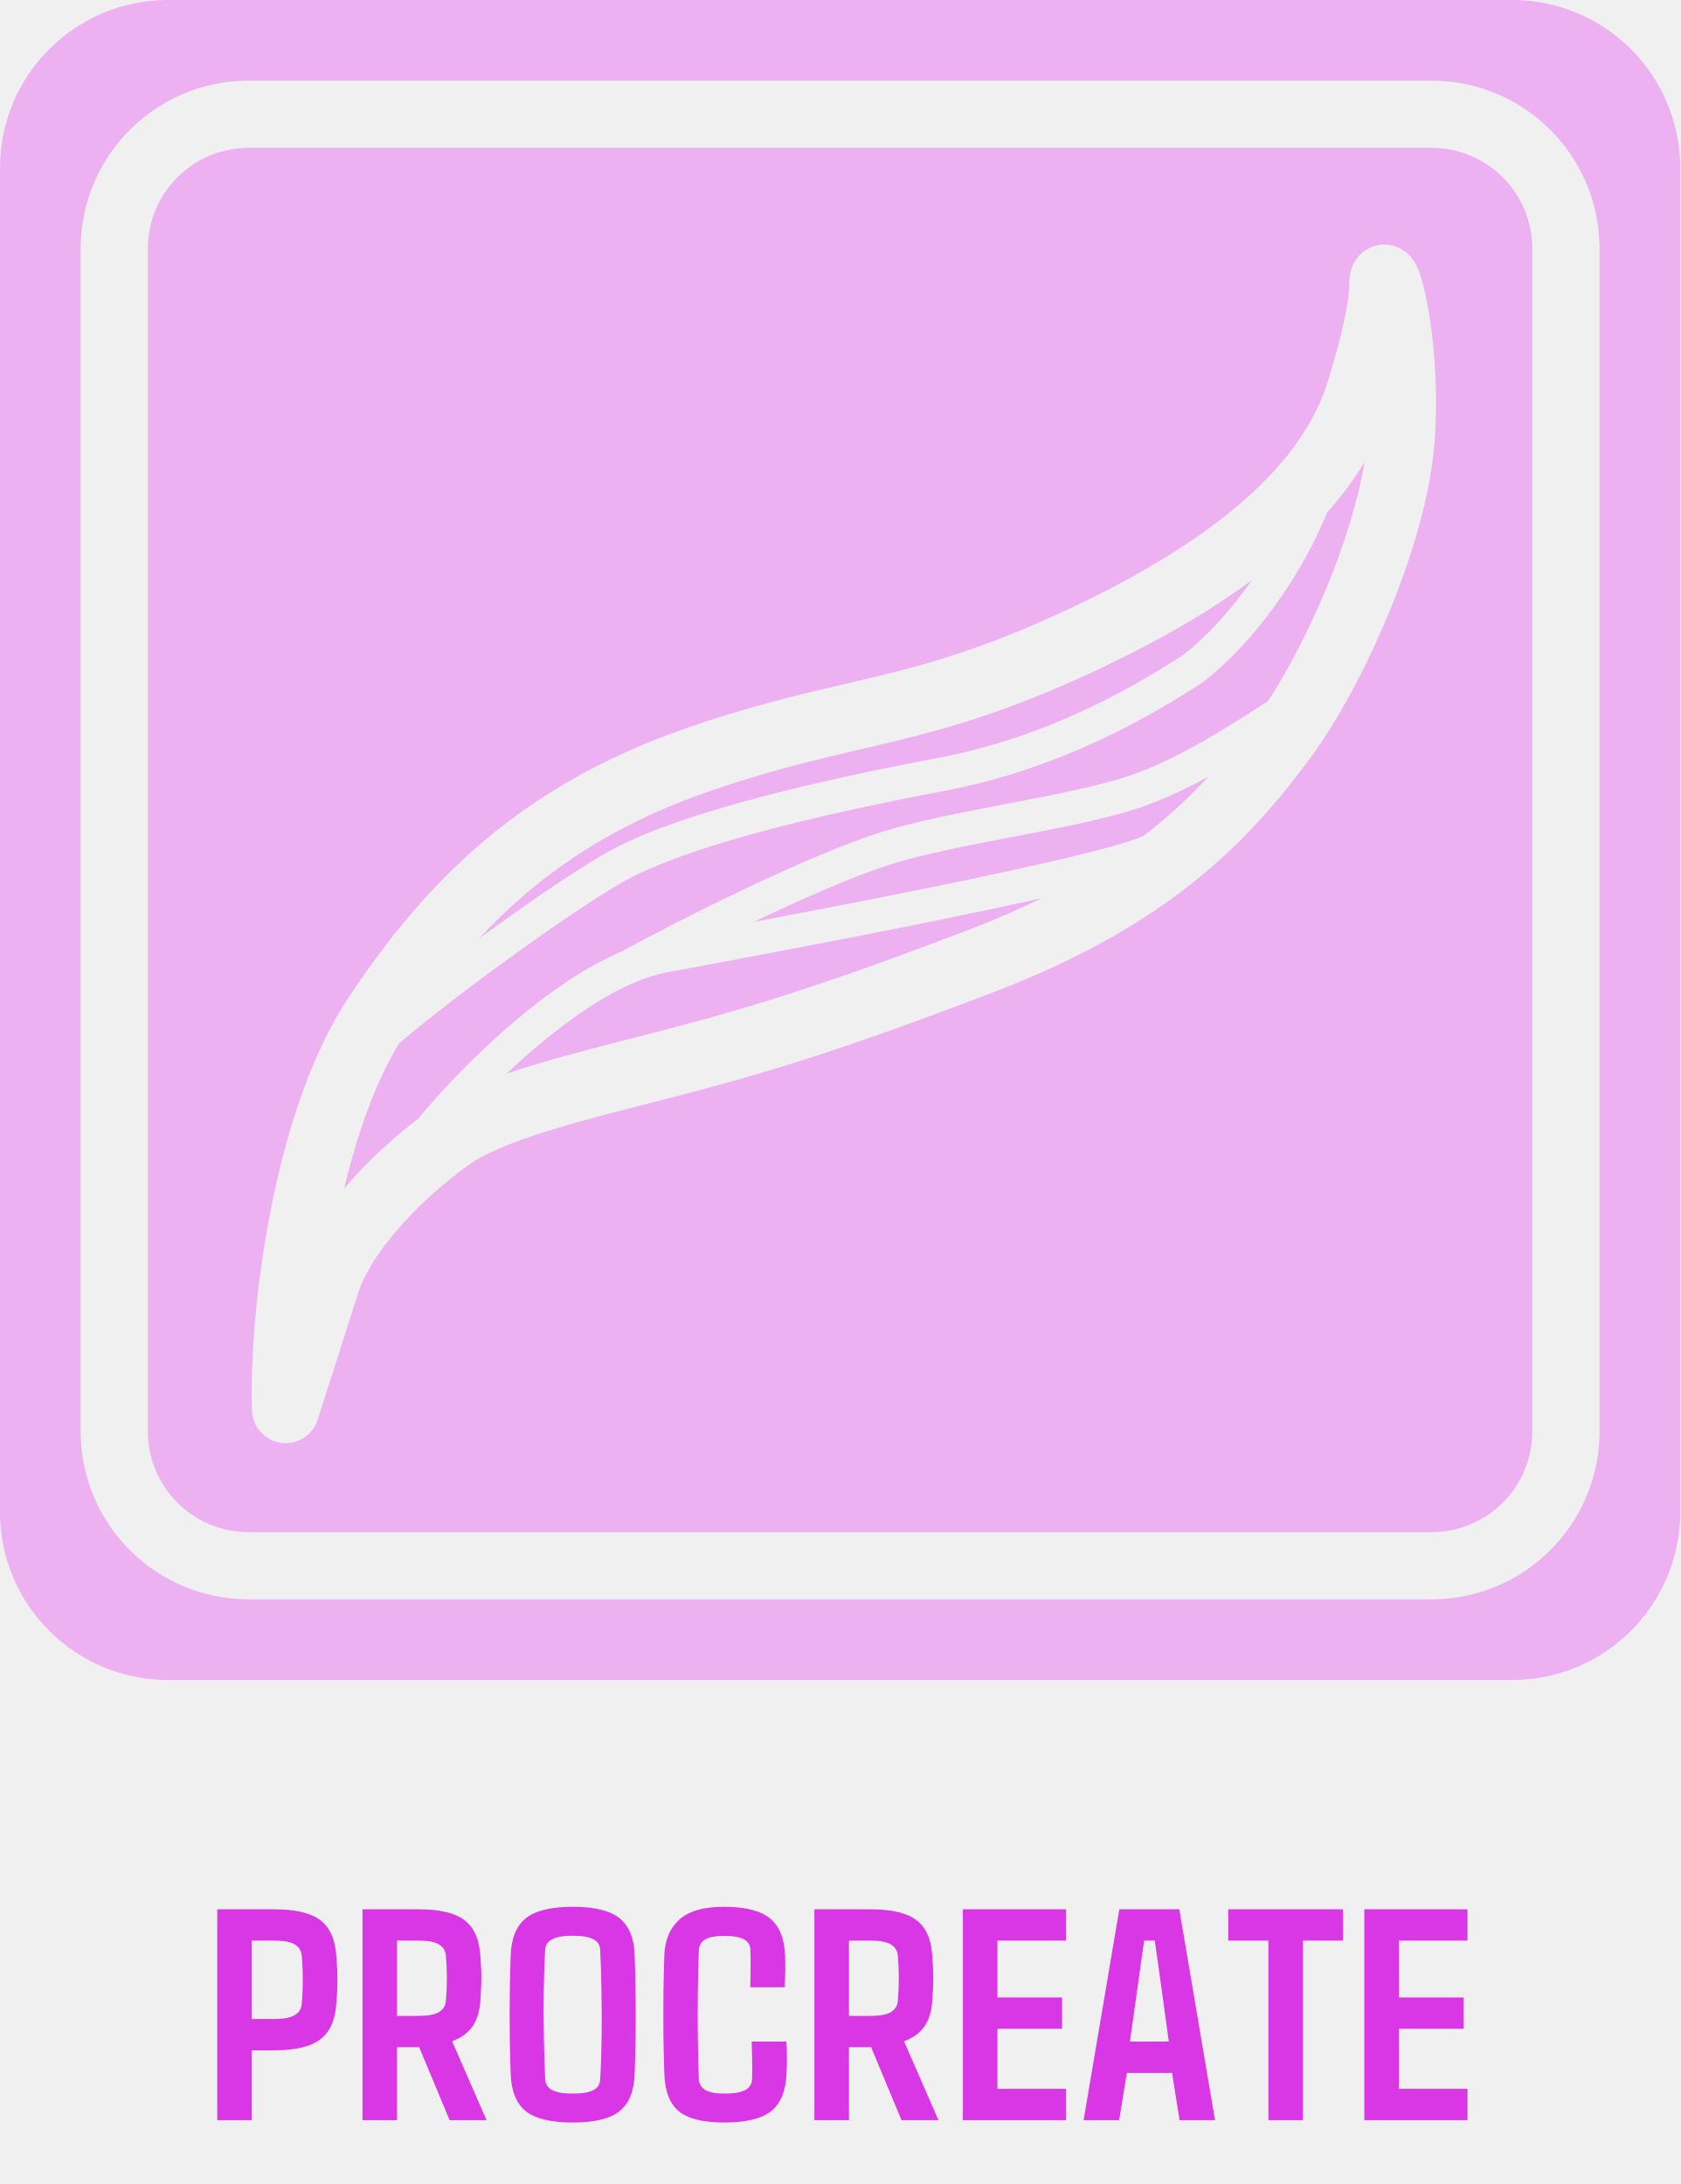
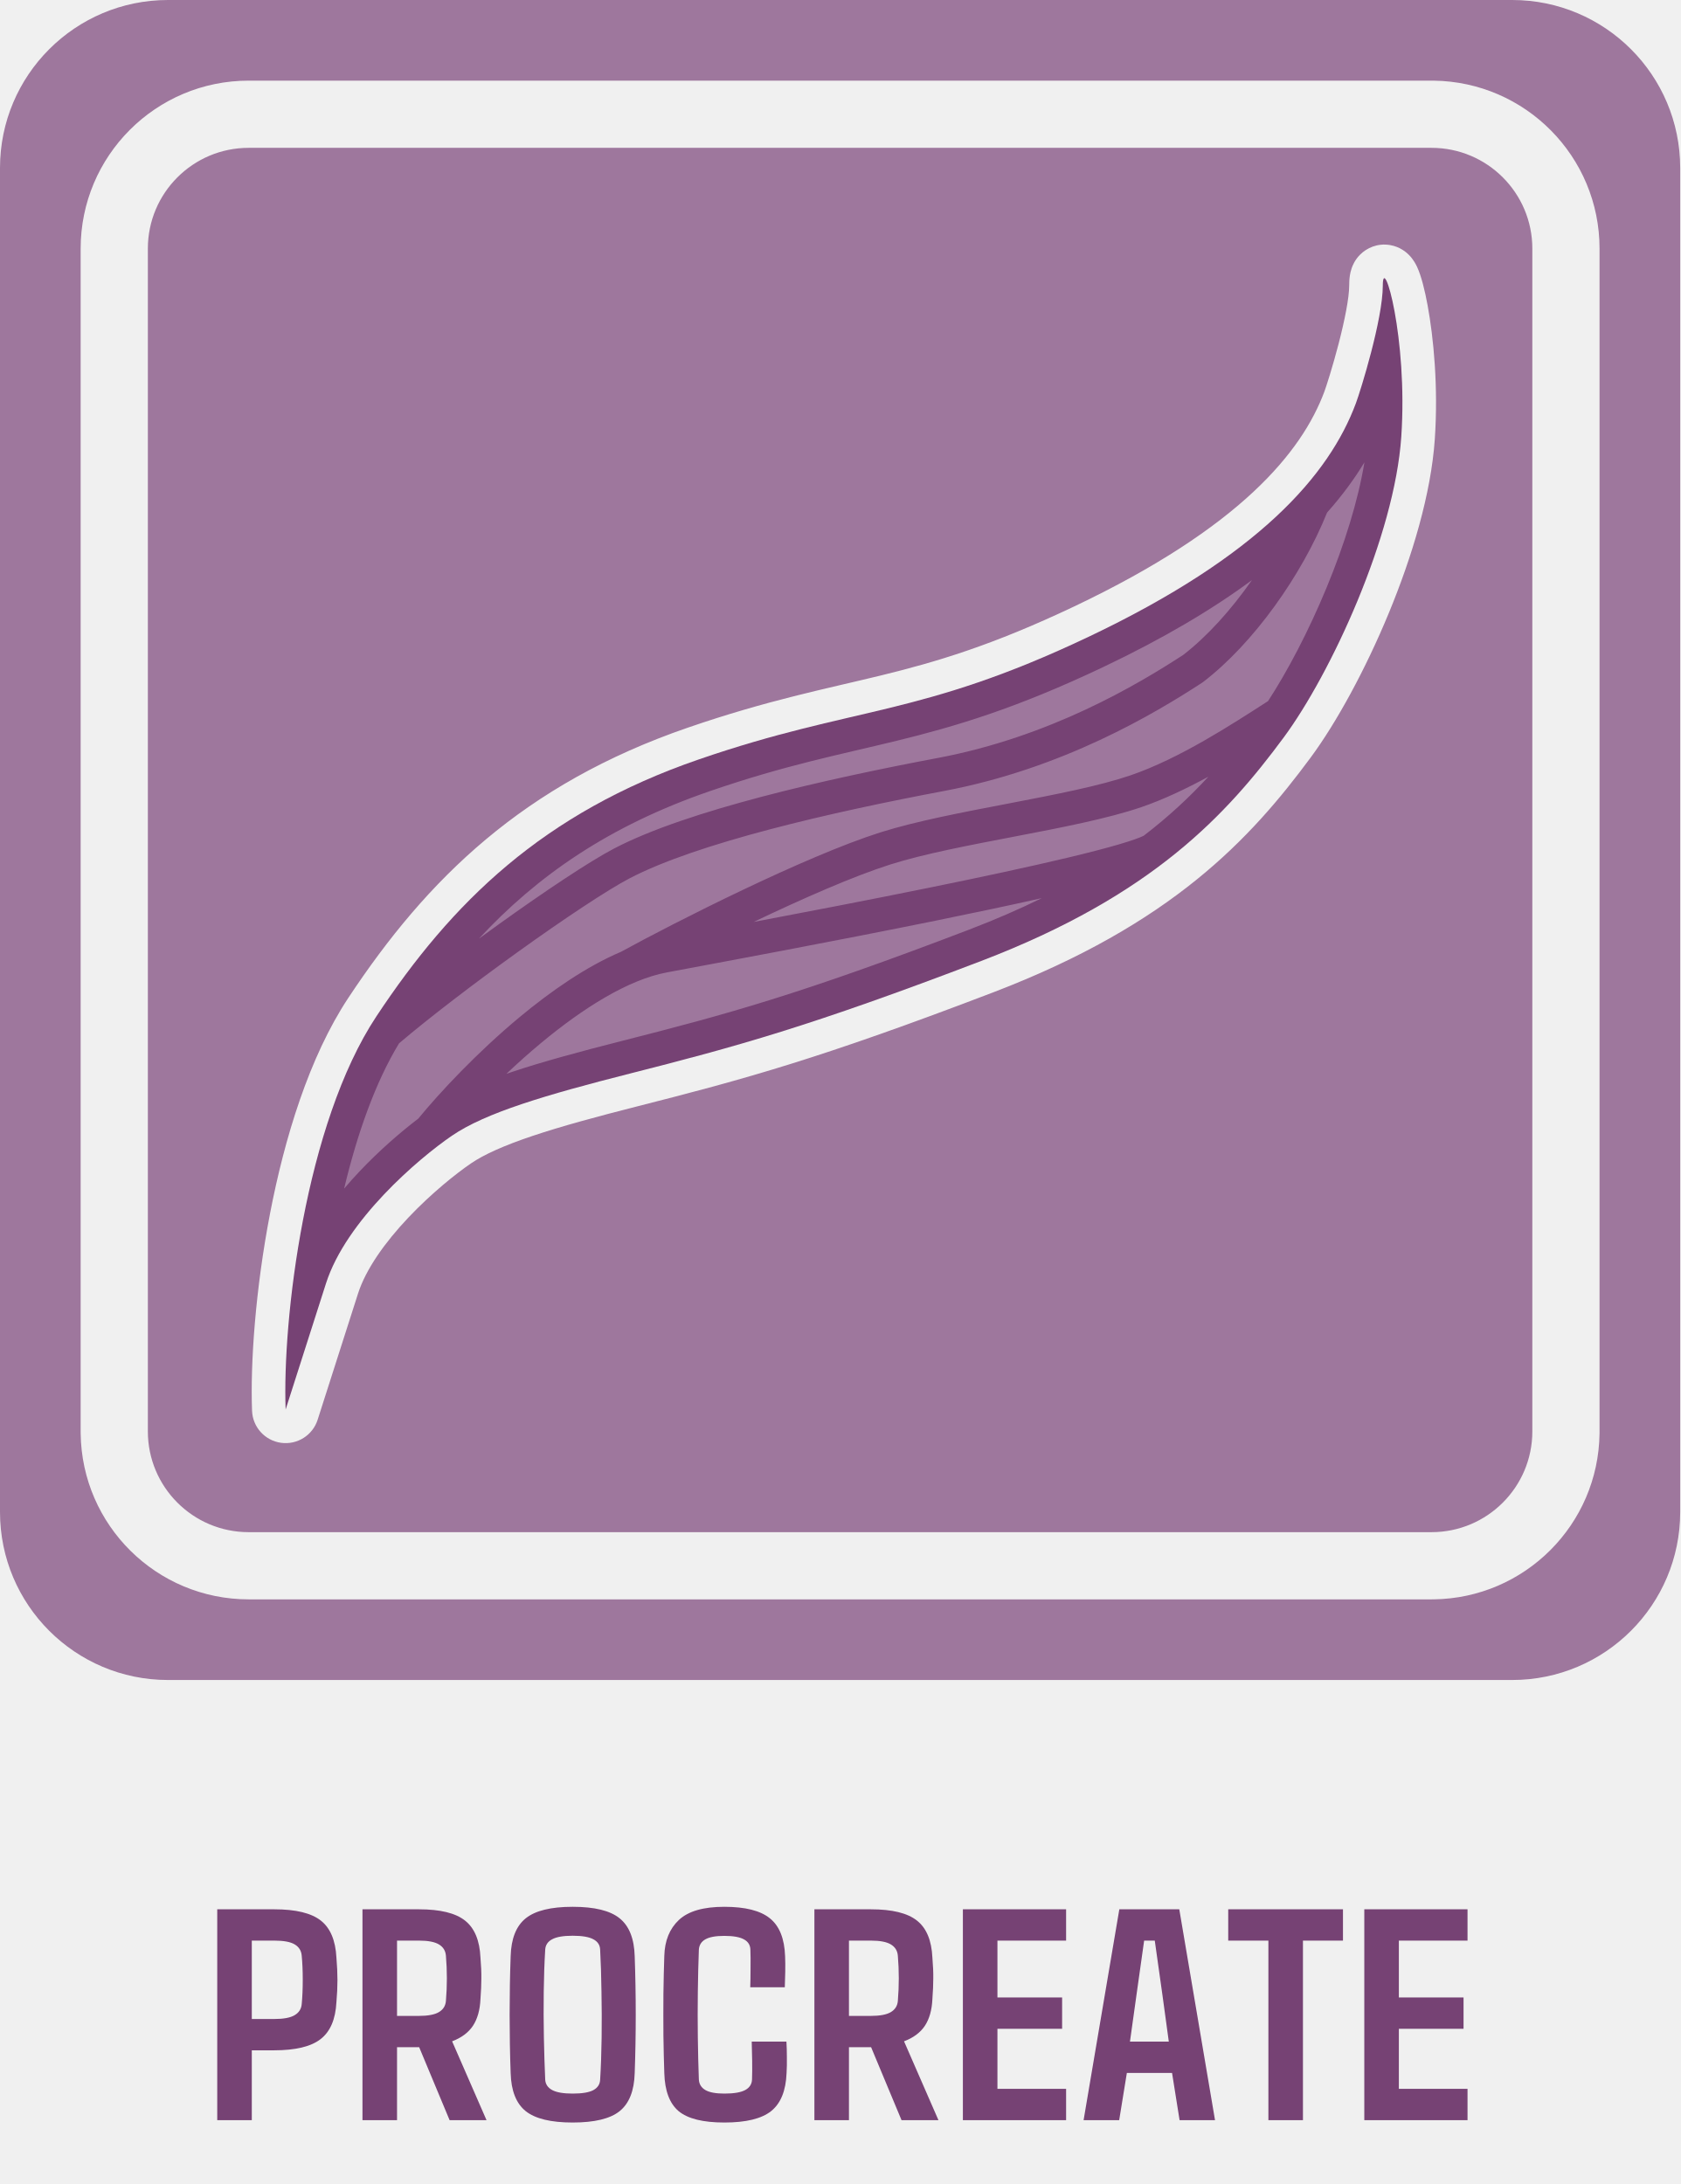
<svg xmlns="http://www.w3.org/2000/svg" width="500" height="650" viewBox="0 0 500 650" fill="none">
  <g clip-path="url(#clip0_26_81)">
-     <path d="M74.932 631H64.649V568.246H81.656C88.013 568.246 92.613 569.359 95.455 571.586C98.297 573.812 99.849 577.489 100.113 582.616C100.318 585.048 100.421 587.289 100.421 589.34C100.421 591.361 100.318 593.544 100.113 595.888C99.849 600.985 98.282 604.647 95.411 606.874C92.569 609.101 87.94 610.214 81.524 610.214H74.932V631ZM74.932 577.562V600.897H81.524C84.366 600.897 86.417 600.517 87.677 599.755C88.966 598.993 89.669 597.895 89.786 596.459C89.991 594.291 90.094 591.889 90.094 589.252C90.094 586.586 89.991 584.184 89.786 582.045C89.669 580.58 88.98 579.467 87.721 578.705C86.461 577.943 84.439 577.562 81.656 577.562H74.932ZM118.15 631H107.867V568.246H124.698C130.997 568.246 135.552 569.359 138.365 571.586C141.207 573.812 142.745 577.489 142.979 582.616C143.184 585.048 143.272 587.128 143.243 588.856C143.243 590.585 143.155 592.621 142.979 594.965C142.833 598.217 142.086 600.868 140.738 602.919C139.39 604.94 137.325 606.479 134.542 607.533L144.781 631H133.795L124.742 609.291H118.15V631ZM118.15 577.562V599.975H124.566C127.349 599.975 129.371 599.594 130.63 598.832C131.89 598.07 132.579 596.972 132.696 595.536C133.077 591.024 133.077 586.527 132.696 582.045C132.579 580.58 131.89 579.467 130.63 578.705C129.371 577.943 127.393 577.562 124.698 577.562H118.15ZM170.42 631.703C163.946 631.703 159.288 630.575 156.446 628.319C153.604 626.034 152.11 622.255 151.963 616.981C151.758 611.415 151.656 605.629 151.656 599.623C151.656 593.588 151.758 587.787 151.963 582.221C152.11 576.977 153.604 573.212 156.446 570.927C159.288 568.642 163.946 567.499 170.42 567.499C176.924 567.499 181.582 568.642 184.395 570.927C187.237 573.212 188.731 576.977 188.877 582.221C189.082 587.846 189.185 593.661 189.185 599.667C189.185 605.644 189.082 611.415 188.877 616.981C188.731 622.255 187.237 626.034 184.395 628.319C181.582 630.575 176.924 631.703 170.42 631.703ZM170.42 623.09C173.291 623.09 175.357 622.738 176.617 622.035C177.876 621.332 178.536 620.307 178.594 618.959C178.829 615.092 178.975 610.902 179.034 606.391C179.092 601.85 179.078 597.309 178.99 592.768C178.931 588.227 178.799 584.052 178.594 580.243C178.536 578.866 177.862 577.841 176.573 577.167C175.284 576.464 173.233 576.112 170.42 576.112C167.637 576.112 165.601 576.464 164.312 577.167C163.023 577.841 162.334 578.866 162.246 580.243C162.012 584.052 161.866 588.227 161.807 592.768C161.748 597.309 161.763 601.85 161.851 606.391C161.939 610.902 162.071 615.092 162.246 618.959C162.334 620.307 163.023 621.332 164.312 622.035C165.601 622.738 167.637 623.09 170.42 623.09ZM215.571 631.703C209.214 631.703 204.673 630.575 201.948 628.319C199.253 626.034 197.832 622.255 197.686 616.981C197.569 613.7 197.481 609.979 197.422 605.819C197.393 601.659 197.393 597.499 197.422 593.339C197.481 589.179 197.569 585.443 197.686 582.133C197.803 577.592 199.253 574.018 202.036 571.41C204.82 568.803 209.317 567.499 215.528 567.499C221.768 567.499 226.294 568.642 229.107 570.927C231.948 573.212 233.457 576.977 233.633 582.221C233.692 583.539 233.706 585.077 233.677 586.835C233.648 588.563 233.604 590.102 233.545 591.449H223.262C223.321 589.896 223.35 588.036 223.35 585.868C223.379 583.671 223.364 581.811 223.306 580.287C223.277 578.91 222.647 577.885 221.416 577.211C220.186 576.508 218.223 576.156 215.528 576.156C212.949 576.156 211.06 576.508 209.859 577.211C208.687 577.885 208.057 578.91 207.969 580.287C207.822 584.213 207.72 588.417 207.661 592.899C207.603 597.353 207.603 601.82 207.661 606.303C207.72 610.785 207.822 614.989 207.969 618.915C208.057 620.292 208.701 621.332 209.903 622.035C211.104 622.738 212.993 623.09 215.571 623.09C218.413 623.09 220.479 622.738 221.768 622.035C223.057 621.332 223.731 620.292 223.789 618.915C223.848 617.362 223.863 615.487 223.833 613.29C223.804 611.063 223.76 609.174 223.701 607.621H234.029C234.116 609.057 234.16 610.609 234.16 612.279C234.19 613.949 234.16 615.517 234.072 616.981C233.867 622.255 232.329 626.034 229.458 628.319C226.616 630.575 221.988 631.703 215.571 631.703ZM252.637 631H242.354V568.246H259.185C265.483 568.246 270.039 569.359 272.852 571.586C275.693 573.812 277.231 577.489 277.466 582.616C277.671 585.048 277.759 587.128 277.729 588.856C277.729 590.585 277.642 592.621 277.466 594.965C277.319 598.217 276.572 600.868 275.225 602.919C273.877 604.94 271.812 606.479 269.028 607.533L279.268 631H268.281L259.229 609.291H252.637V631ZM252.637 577.562V599.975H259.053C261.836 599.975 263.857 599.594 265.117 598.832C266.377 598.07 267.065 596.972 267.183 595.536C267.563 591.024 267.563 586.527 267.183 582.045C267.065 580.58 266.377 579.467 265.117 578.705C263.857 577.943 261.88 577.562 259.185 577.562H252.637ZM317.256 631H286.538V568.246H317.256V577.562H296.821V594.481H316.069V603.798H296.821V621.684H317.256V631ZM333.051 631H322.461L333.095 568.246H350.937L361.572 631H351.025L348.784 616.938H335.337L333.051 631ZM338.193 593.778L336.259 607.621H347.817L345.927 593.778L343.642 577.562H340.478L338.193 593.778ZM387.739 631H377.455V577.562H365.502V568.246H399.648V577.562H387.739V631ZM436.713 631H405.995V568.246H436.713V577.562H416.279V594.481H435.527V603.798H416.279V621.684H436.713V631Z" fill="#D937E5" />
-     <path d="M450 0C477.614 6.0045e-05 500 22.386 500 50V450C500 477.614 477.614 500 450 500H50C22.386 500 4.52653e-06 477.614 0 450V50C6.44344e-06 22.386 22.386 4.02663e-07 50 0H450ZM74 24C46.386 24 24 46.386 24 74V426L24.004 426.646C24.35 453.963 46.602 476 74 476H426L426.646 475.996C453.748 475.653 475.653 453.748 475.996 426.646L476 426V74C476 46.602 453.963 24.35 426.646 24.004L426 24H74ZM426 44C442.569 44 456 57.431 456 74V426C456 442.569 442.569 456 426 456H74C57.431 456 44 442.569 44 426V74C44 57.431 57.431 44 74 44H426ZM413.645 72.932C409.883 72.298 406.684 73.836 404.73 75.799C403.151 77.386 402.49 79.088 402.236 79.818C401.93 80.701 401.781 81.488 401.699 82.019C401.536 83.087 401.5 84.141 401.5 85C401.5 88.563 400.191 95.222 398.348 102.321C396.575 109.149 394.673 115.048 394.128 116.513C387.396 134.605 368.994 157.045 319.707 180.469C295.2 192.116 278.493 197.035 262.125 201.036C245.664 205.06 228.567 208.348 204.746 216.544C155.682 233.426 127.061 261.62 103.66 296.981C91.982 314.629 84.671 338.775 80.355 361.186C76.009 383.745 74.474 405.753 75.007 419.877C75.19 424.727 78.829 428.746 83.638 429.407C88.446 430.068 93.035 427.181 94.52 422.561C96.023 417.886 100.525 403.846 106.526 385.041C108.853 377.75 114.535 369.763 121.515 362.385C128.366 355.143 135.688 349.3 140.142 346.257C143.999 343.621 149.916 340.943 158.482 338.067C166.953 335.224 177.394 332.384 189.961 329.192C221.78 321.111 244.157 314.999 295.571 295.341C348.723 275.018 372.166 249.629 390.042 225.444C397.702 215.08 406.322 199.311 413.277 182.481C420.21 165.708 425.872 146.961 426.977 130.677C428.041 114.982 426.588 100.389 424.834 90.874C424.013 86.42 422.962 82.145 421.709 79.449C421.454 78.901 420.694 77.278 419.234 75.825C418.527 75.121 416.658 73.439 413.645 72.932ZM406.036 137.589C404.144 149.084 400.032 162.167 394.793 174.843C389.379 187.944 383.025 199.976 377.343 208.666C366.55 215.61 351.072 225.744 336.382 230.77C327.288 233.881 314.181 236.441 300.371 239.09C286.802 241.692 272.586 244.374 261.989 247.733C239.474 254.872 200.597 274.616 185.096 283.116C185.033 283.151 184.972 283.187 184.911 283.224C174.431 287.665 163.917 294.996 154.642 302.705C141.971 313.237 130.938 325.046 124.463 332.931C119.337 336.836 113.007 342.275 106.985 348.641C105.459 350.254 103.921 351.96 102.407 353.746C106.279 337.504 111.688 322.127 118.763 310.504C127.86 302.775 141.221 292.572 154.142 283.292C167.857 273.441 180.721 264.886 187.32 261.429C197.298 256.202 212.29 251.255 229.191 246.807C246.005 242.381 264.378 238.531 280.926 235.413C316.386 228.732 343.707 212.313 357.727 203.191C357.834 203.121 357.94 203.046 358.042 202.968C373 191.5 387.393 171.24 394.92 152.548C399.362 147.556 403.033 142.566 406.036 137.589ZM310.013 267.305C303.491 270.512 296.33 273.639 288.429 276.66C237.843 296.002 216.219 301.889 185.038 309.808C172.406 313.016 161.347 316.009 152.117 319.107C151.64 319.267 151.167 319.428 150.696 319.59C153.955 316.503 157.427 313.393 161.033 310.396C173.517 300.019 186.941 291.567 198.422 289.414C214.404 286.417 247.575 280.284 278.371 274.024C289.518 271.759 300.377 269.469 310.013 267.305ZM372.556 172.649C366.398 181.471 359.252 189.404 352.106 194.916C338.415 203.812 312.478 219.293 279.074 225.587C262.406 228.727 243.778 232.627 226.646 237.137C209.602 241.623 193.702 246.798 182.68 252.571C175.379 256.396 161.991 265.342 148.308 275.17C146.388 276.549 144.455 277.95 142.525 279.362C159.923 260.607 181.266 245.775 211.254 235.456C233.933 227.653 249.586 224.69 266.874 220.464C284.256 216.215 302.3 210.885 328.292 198.532C346.242 190.001 360.804 181.349 372.556 172.649ZM359.594 231.159C354.122 237.089 347.856 242.984 340.324 248.751C339.094 249.348 336.664 250.223 332.923 251.318C328.982 252.473 323.954 253.772 318.117 255.169C306.45 257.962 291.734 261.105 276.379 264.226C258.547 267.85 239.913 271.431 224.286 274.386C238.712 267.491 254.031 260.748 265.011 257.267C274.914 254.127 288.448 251.558 302.254 248.91C315.819 246.309 329.713 243.619 339.618 240.23C346.259 237.958 353.102 234.691 359.594 231.159Z" fill="#EDB0F1" />
+     <path d="M74.932 631H64.649V568.246H81.656C88.013 568.246 92.613 569.359 95.455 571.586C98.297 573.812 99.849 577.489 100.113 582.616C100.318 585.048 100.421 587.289 100.421 589.34C100.421 591.361 100.318 593.544 100.113 595.888C99.849 600.985 98.282 604.647 95.411 606.874C92.569 609.101 87.94 610.214 81.524 610.214H74.932V631ZM74.932 577.562V600.897H81.524C84.366 600.897 86.417 600.517 87.677 599.755C88.966 598.993 89.669 597.895 89.786 596.459C89.991 594.291 90.094 591.889 90.094 589.252C90.094 586.586 89.991 584.184 89.786 582.045C89.669 580.58 88.98 579.467 87.721 578.705C86.461 577.943 84.439 577.562 81.656 577.562H74.932ZM118.15 631H107.867V568.246H124.698C130.997 568.246 135.552 569.359 138.365 571.586C141.207 573.812 142.745 577.489 142.979 582.616C143.184 585.048 143.272 587.128 143.243 588.856C143.243 590.585 143.155 592.621 142.979 594.965C142.833 598.217 142.086 600.868 140.738 602.919C139.39 604.94 137.325 606.479 134.542 607.533L144.781 631H133.795L124.742 609.291H118.15V631ZM118.15 577.562V599.975H124.566C127.349 599.975 129.371 599.594 130.63 598.832C131.89 598.07 132.579 596.972 132.696 595.536C133.077 591.024 133.077 586.527 132.696 582.045C132.579 580.58 131.89 579.467 130.63 578.705C129.371 577.943 127.393 577.562 124.698 577.562H118.15ZM170.42 631.703C163.946 631.703 159.288 630.575 156.446 628.319C153.604 626.034 152.11 622.255 151.963 616.981C151.758 611.415 151.656 605.629 151.656 599.623C151.656 593.588 151.758 587.787 151.963 582.221C152.11 576.977 153.604 573.212 156.446 570.927C159.288 568.642 163.946 567.499 170.42 567.499C176.924 567.499 181.582 568.642 184.395 570.927C187.237 573.212 188.731 576.977 188.877 582.221C189.082 587.846 189.185 593.661 189.185 599.667C189.185 605.644 189.082 611.415 188.877 616.981C188.731 622.255 187.237 626.034 184.395 628.319C181.582 630.575 176.924 631.703 170.42 631.703ZM170.42 623.09C173.291 623.09 175.357 622.738 176.617 622.035C177.876 621.332 178.536 620.307 178.594 618.959C178.829 615.092 178.975 610.902 179.034 606.391C179.092 601.85 179.078 597.309 178.99 592.768C178.931 588.227 178.799 584.052 178.594 580.243C178.536 578.866 177.862 577.841 176.573 577.167C175.284 576.464 173.233 576.112 170.42 576.112C167.637 576.112 165.601 576.464 164.312 577.167C163.023 577.841 162.334 578.866 162.246 580.243C162.012 584.052 161.866 588.227 161.807 592.768C161.748 597.309 161.763 601.85 161.851 606.391C161.939 610.902 162.071 615.092 162.246 618.959C162.334 620.307 163.023 621.332 164.312 622.035C165.601 622.738 167.637 623.09 170.42 623.09ZM215.571 631.703C209.214 631.703 204.673 630.575 201.948 628.319C199.253 626.034 197.832 622.255 197.686 616.981C197.569 613.7 197.481 609.979 197.422 605.819C197.393 601.659 197.393 597.499 197.422 593.339C197.481 589.179 197.569 585.443 197.686 582.133C197.803 577.592 199.253 574.018 202.036 571.41C204.82 568.803 209.317 567.499 215.528 567.499C221.768 567.499 226.294 568.642 229.107 570.927C231.948 573.212 233.457 576.977 233.633 582.221C233.692 583.539 233.706 585.077 233.677 586.835C233.648 588.563 233.604 590.102 233.545 591.449H223.262C223.321 589.896 223.35 588.036 223.35 585.868C223.379 583.671 223.364 581.811 223.306 580.287C223.277 578.91 222.647 577.885 221.416 577.211C220.186 576.508 218.223 576.156 215.528 576.156C212.949 576.156 211.06 576.508 209.859 577.211C208.687 577.885 208.057 578.91 207.969 580.287C207.822 584.213 207.72 588.417 207.661 592.899C207.603 597.353 207.603 601.82 207.661 606.303C207.72 610.785 207.822 614.989 207.969 618.915C208.057 620.292 208.701 621.332 209.903 622.035C211.104 622.738 212.993 623.09 215.571 623.09C218.413 623.09 220.479 622.738 221.768 622.035C223.057 621.332 223.731 620.292 223.789 618.915C223.848 617.362 223.863 615.487 223.833 613.29C223.804 611.063 223.76 609.174 223.701 607.621H234.029C234.116 609.057 234.16 610.609 234.16 612.279C234.19 613.949 234.16 615.517 234.072 616.981C233.867 622.255 232.329 626.034 229.458 628.319C226.616 630.575 221.988 631.703 215.571 631.703ZM252.637 631H242.354V568.246H259.185C265.483 568.246 270.039 569.359 272.852 571.586C275.693 573.812 277.231 577.489 277.466 582.616C277.671 585.048 277.759 587.128 277.729 588.856C277.729 590.585 277.642 592.621 277.466 594.965C277.319 598.217 276.572 600.868 275.225 602.919C273.877 604.94 271.812 606.479 269.028 607.533L279.268 631H268.281L259.229 609.291H252.637V631ZM252.637 577.562V599.975H259.053C261.836 599.975 263.857 599.594 265.117 598.832C266.377 598.07 267.065 596.972 267.183 595.536C267.563 591.024 267.563 586.527 267.183 582.045C267.065 580.58 266.377 579.467 265.117 578.705C263.857 577.943 261.88 577.562 259.185 577.562H252.637ZM317.256 631H286.538V568.246H317.256V577.562H296.821V594.481H316.069V603.798H296.821V621.684H317.256V631ZM333.051 631H322.461L333.095 568.246H350.937L361.572 631H351.025L348.784 616.938H335.337L333.051 631ZM338.193 593.778L336.259 607.621H347.817L345.927 593.778L343.642 577.562H340.478L338.193 593.778ZM387.739 631H377.455V577.562H365.502V568.246H399.648V577.562H387.739V631ZM436.713 631H405.995V568.246H436.713V577.562H416.279V594.481H435.527V603.798H416.279V621.684H436.713V631Z" fill="#764274" />
+     <path d="M112 302.5C90.798 334.538 84 393 85 419.5C86.5 414.833 91 400.8 97 382C103 363.2 124.5 344.833 134.5 338C144.5 331.167 162.3 325.9 187.5 319.5C219 311.5 241 305.5 292 286C343 266.5 365 242.5 382 219.5C396.094 200.431 415 159.5 417 130C419 100.5 411.5 75 411.5 85C411.5 95 404.906 116.222 403.5 120C395.5 141.5 374.5 165.5 324 189.5C273.5 213.5 254.5 210 208 226C161.5 242 134.5 268.5 112 302.5Z" fill="#764274" />
+     <path d="M450 0C477.614 6.0045e-05 500 22.386 500 50V450C500 477.614 477.614 500 450 500H50C22.386 500 4.52653e-06 477.614 0 450V50C6.44344e-06 22.386 22.386 4.02663e-07 50 0H450ZM74 24C46.386 24 24 46.386 24 74V426L24.004 426.646C24.35 453.963 46.602 476 74 476H426L426.646 475.996C453.748 475.653 475.653 453.748 475.996 426.646L476 426V74C476 46.602 453.963 24.35 426.646 24.004L426 24H74ZM426 44C442.569 44 456 57.431 456 74V426C456 442.569 442.569 456 426 456H74C57.431 456 44 442.569 44 426V74C44 57.431 57.431 44 74 44H426ZM413.645 72.932C409.883 72.298 406.684 73.836 404.73 75.799C403.151 77.386 402.49 79.088 402.236 79.818C401.93 80.701 401.781 81.488 401.699 82.019C401.536 83.087 401.5 84.141 401.5 85C401.5 88.563 400.191 95.222 398.348 102.321C396.575 109.149 394.673 115.048 394.128 116.513C387.396 134.605 368.994 157.045 319.707 180.469C295.2 192.116 278.493 197.035 262.125 201.036C245.664 205.06 228.567 208.348 204.746 216.544C155.682 233.426 127.061 261.62 103.66 296.981C91.982 314.629 84.671 338.775 80.355 361.186C76.009 383.745 74.474 405.753 75.007 419.877C75.19 424.727 78.829 428.746 83.638 429.407C88.446 430.068 93.035 427.181 94.52 422.561C96.023 417.886 100.525 403.846 106.526 385.041C108.853 377.75 114.535 369.763 121.515 362.385C128.366 355.143 135.688 349.3 140.142 346.257C143.999 343.621 149.916 340.943 158.482 338.067C166.953 335.224 177.394 332.384 189.961 329.192C221.78 321.111 244.157 314.999 295.571 295.341C348.723 275.018 372.166 249.629 390.042 225.444C397.702 215.08 406.322 199.311 413.277 182.481C420.21 165.708 425.872 146.961 426.977 130.677C428.041 114.982 426.588 100.389 424.834 90.874C424.013 86.42 422.962 82.145 421.709 79.449C421.454 78.901 420.694 77.278 419.234 75.825C418.527 75.121 416.658 73.439 413.645 72.932ZM406.036 137.589C404.144 149.084 400.032 162.167 394.793 174.843C389.379 187.944 383.025 199.976 377.343 208.666C366.55 215.61 351.072 225.744 336.382 230.77C327.288 233.881 314.181 236.441 300.371 239.09C286.802 241.692 272.586 244.374 261.989 247.733C239.474 254.872 200.597 274.616 185.096 283.116C185.033 283.151 184.972 283.187 184.911 283.224C174.431 287.665 163.917 294.996 154.642 302.705C141.971 313.237 130.938 325.046 124.463 332.931C119.337 336.836 113.007 342.275 106.985 348.641C105.459 350.254 103.921 351.96 102.407 353.746C106.279 337.504 111.688 322.127 118.763 310.504C127.86 302.775 141.221 292.572 154.142 283.292C167.857 273.441 180.721 264.886 187.32 261.429C197.298 256.202 212.29 251.256 229.191 246.807C246.005 242.381 264.378 238.531 280.926 235.413C316.386 228.732 343.707 212.313 357.727 203.191C357.834 203.121 357.94 203.046 358.042 202.968C373 191.5 387.393 171.24 394.92 152.548C399.362 147.556 403.033 142.566 406.036 137.589ZM310.013 267.305C303.491 270.512 296.33 273.639 288.429 276.66C237.843 296.002 216.219 301.889 185.038 309.808C172.406 313.016 161.347 316.009 152.117 319.107C151.64 319.267 151.167 319.428 150.696 319.59C153.955 316.503 157.427 313.393 161.033 310.396C173.517 300.019 186.941 291.567 198.422 289.414C214.404 286.417 247.575 280.284 278.371 274.024C289.518 271.759 300.377 269.469 310.013 267.305ZM372.556 172.649C366.398 181.471 359.252 189.404 352.106 194.916C338.415 203.812 312.478 219.293 279.074 225.587C262.406 228.727 243.778 232.627 226.646 237.137C209.602 241.623 193.702 246.798 182.68 252.571C175.379 256.396 161.991 265.342 148.308 275.17C146.388 276.549 144.455 277.95 142.525 279.362C159.923 260.607 181.266 245.775 211.254 235.456C233.933 227.653 249.586 224.69 266.874 220.464C284.256 216.215 302.3 210.885 328.292 198.532C346.242 190.001 360.804 181.349 372.556 172.649ZM359.594 231.159C354.122 237.089 347.856 242.984 340.324 248.751C339.094 249.348 336.664 250.223 332.923 251.318C328.982 252.473 323.954 253.772 318.117 255.169C306.45 257.962 291.734 261.105 276.379 264.226C258.547 267.85 239.913 271.431 224.286 274.386C238.712 267.491 254.031 260.748 265.011 257.267C274.914 254.127 288.448 251.558 302.254 248.91C315.819 246.309 329.713 243.619 339.618 240.23C346.259 237.958 353.102 234.691 359.594 231.159Z" fill="#9E779D" />
  </g>
  <defs>
    <clipPath id="clip0_26_81">
      <rect width="500" height="650" fill="white" />
    </clipPath>
  </defs>
</svg>
